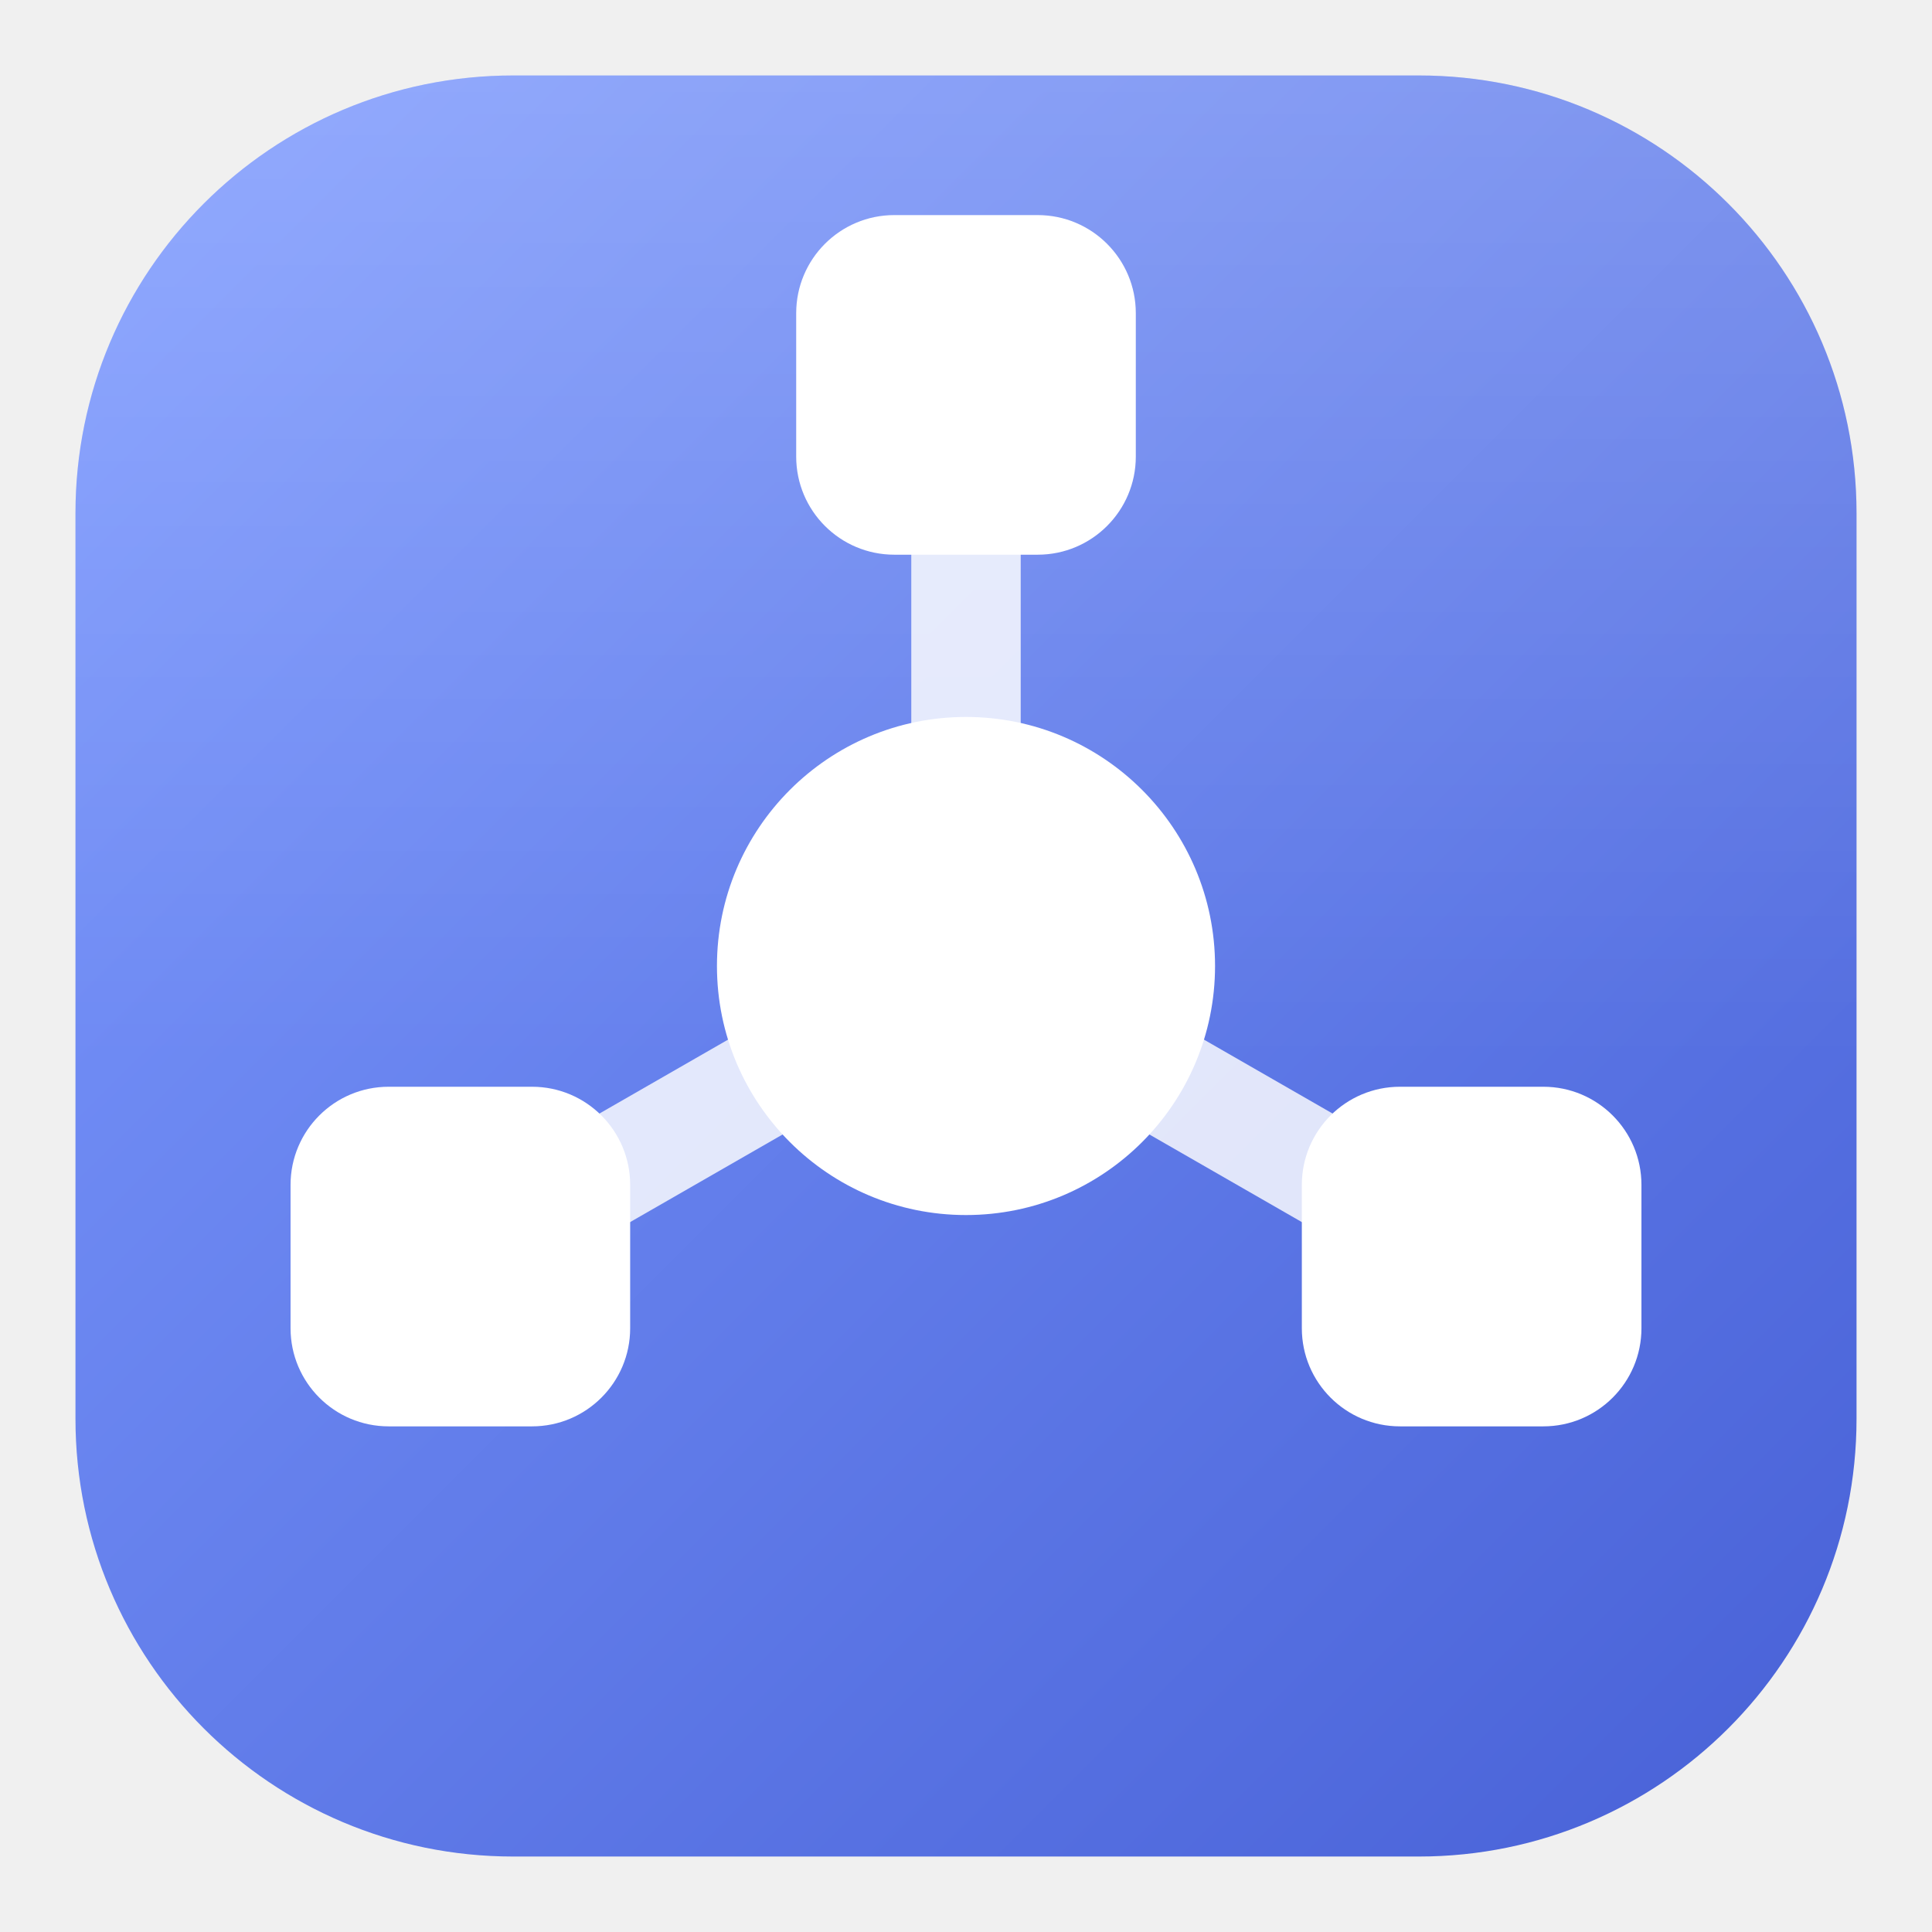
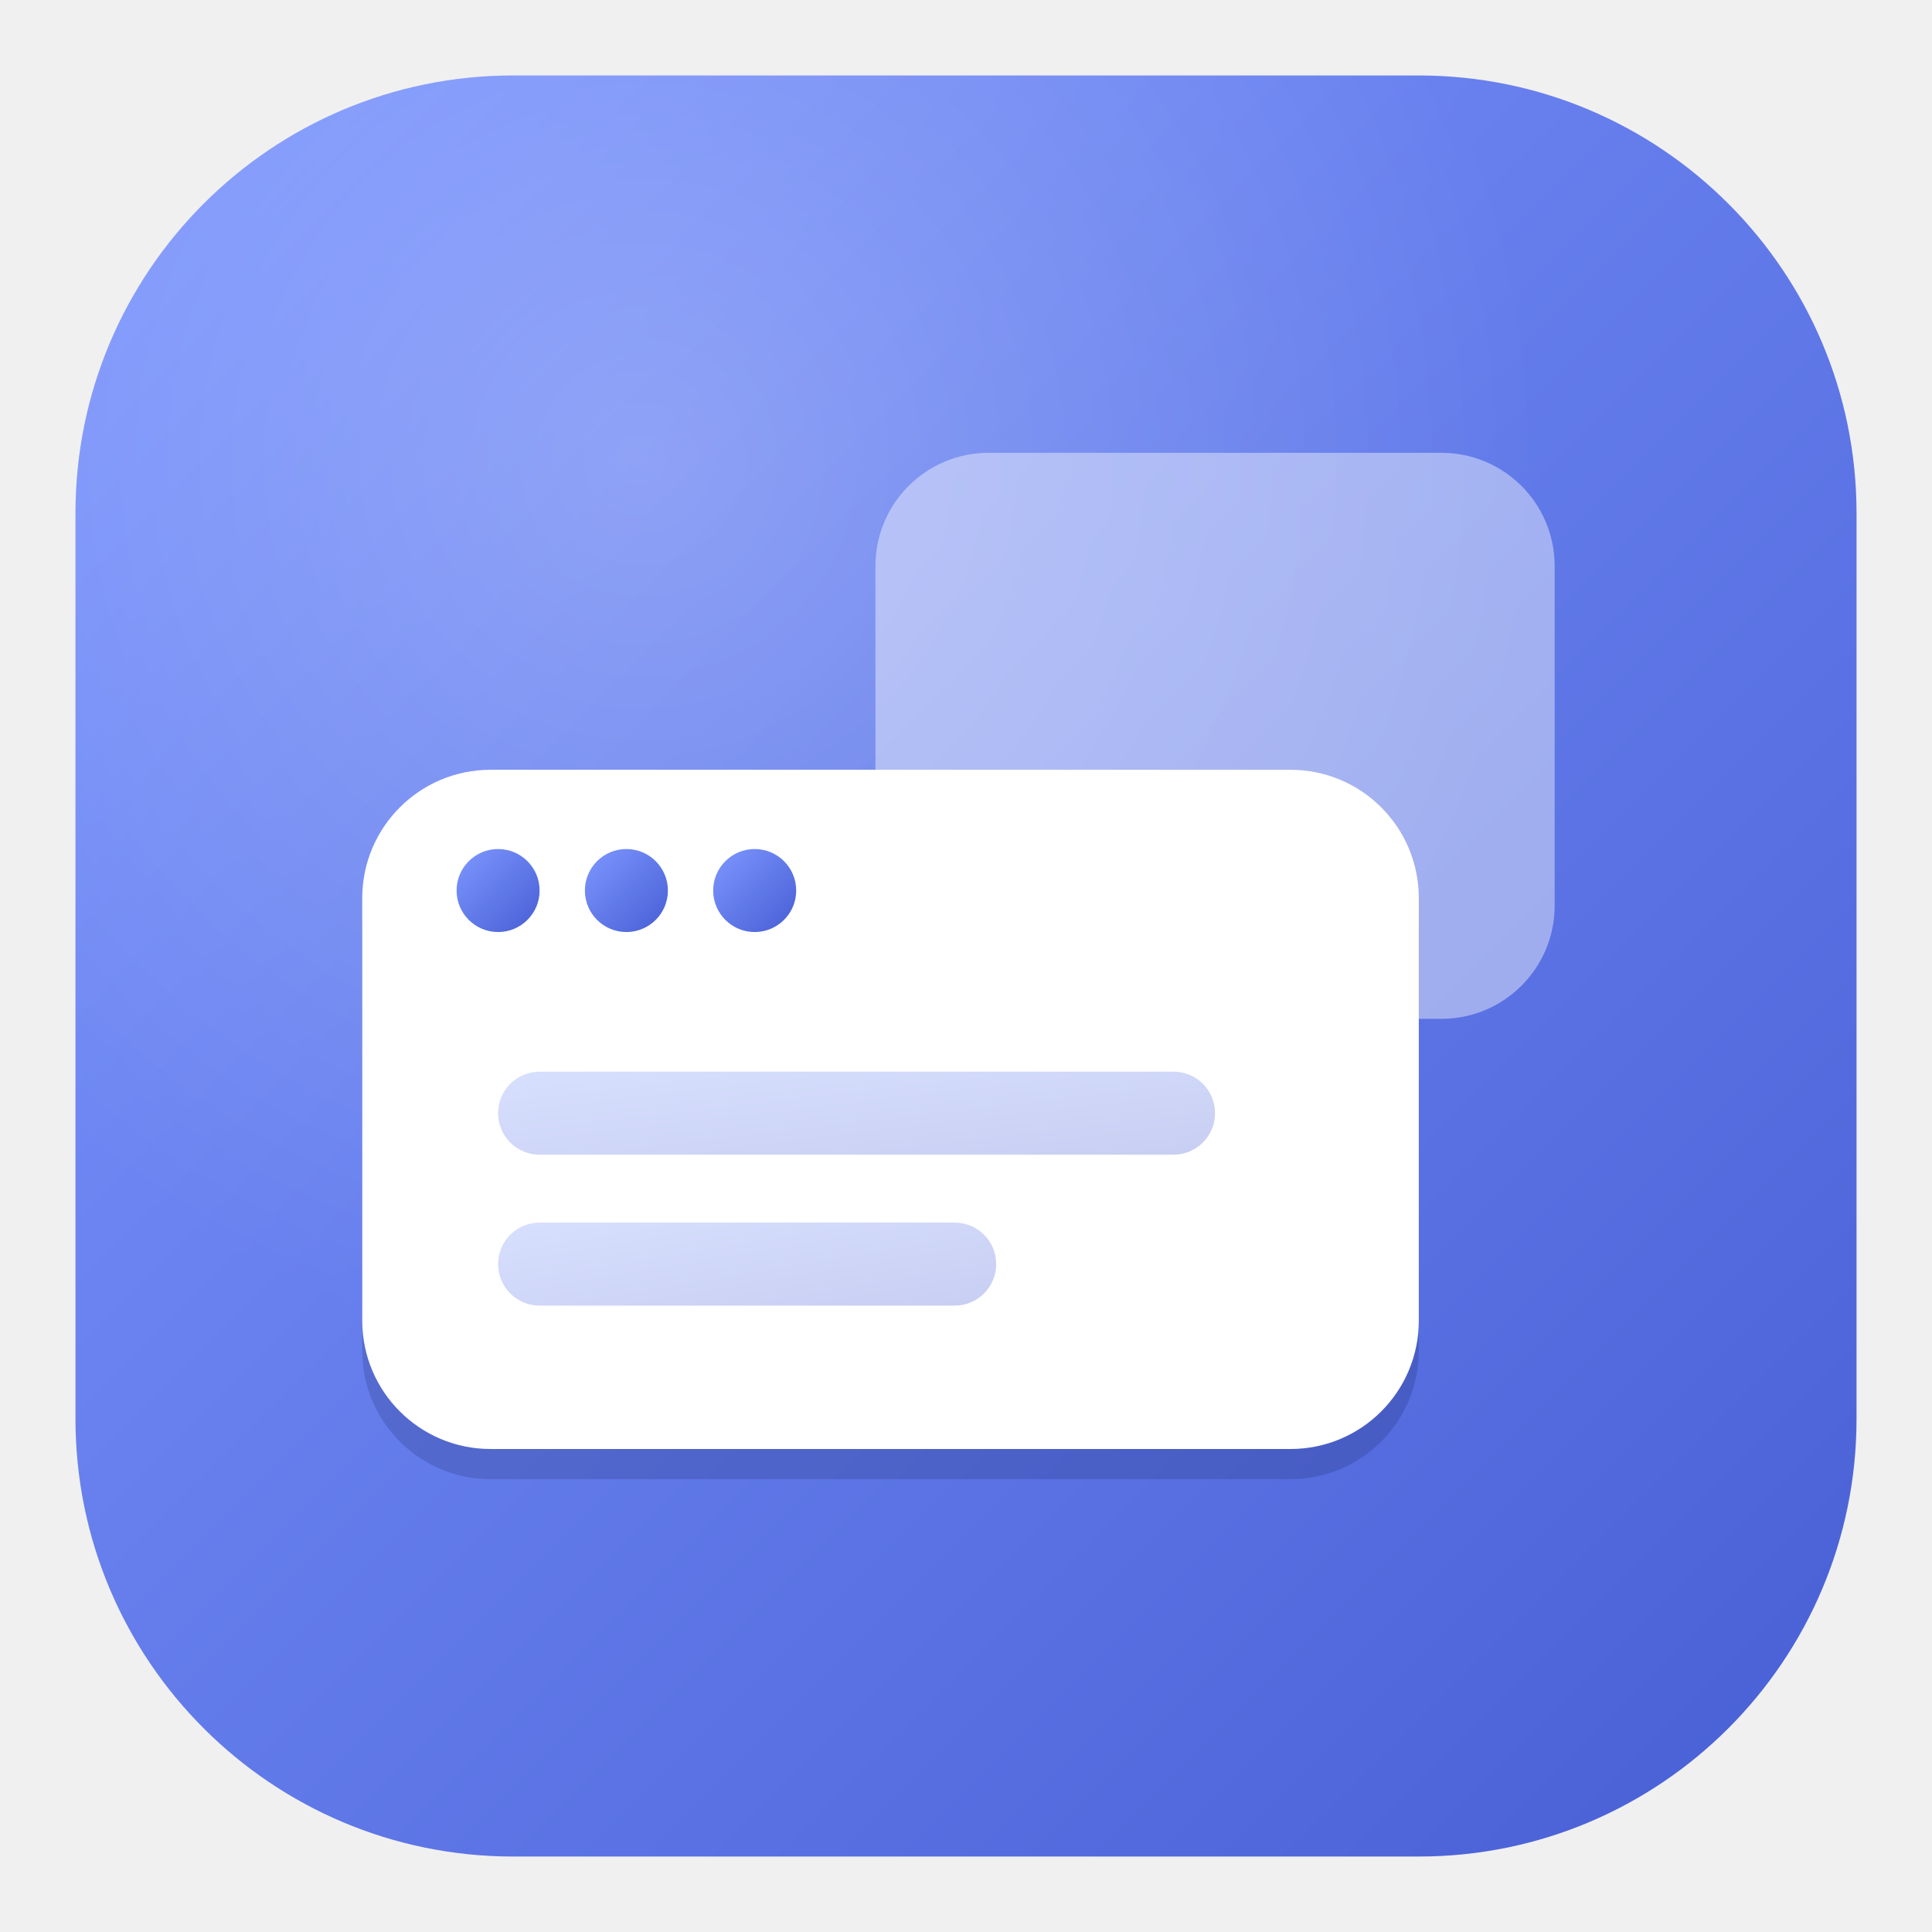
<svg xmlns="http://www.w3.org/2000/svg" width="512" height="512" viewBox="0 0 512 512" role="img" aria-label="ProjectHub">
  <defs>
    <linearGradient id="tile" x1="0" y1="0" x2="1" y2="1">
-       <stop offset="0" stop-color="#7e9bff" />
-       <stop offset="1" stop-color="#4760d6" />
+       <stop offset="0" stop-color="#7d97ff" />
+       <stop offset="1" stop-color="#475ed4" />
    </linearGradient>
-     <linearGradient id="sheen" x1="0" y1="0" x2="0" y2="1">
-       <stop offset="0" stop-color="#ffffff" stop-opacity="0.18" />
+     <radialGradient id="sheen" cx="0.32" cy="0.22" r="0.9">
+       <stop offset="0" stop-color="#ffffff" stop-opacity="0.22" />
      <stop offset="0.55" stop-color="#ffffff" stop-opacity="0" />
-     </linearGradient>
+     </radialGradient>
  </defs>
  <rect x="20" y="20" width="472" height="472" rx="116" fill="url(#tile)" />
  <rect x="20" y="20" width="472" height="472" rx="116" fill="url(#sheen)" />
-   <g stroke="#ffffff" stroke-opacity="0.82" stroke-width="29" stroke-linecap="round">
-     <line x1="256" y1="256" x2="256" y2="102" />
-     <line x1="256" y1="256" x2="122" y2="333" />
-     <line x1="256" y1="256" x2="390" y2="333" />
-   </g>
-   <rect x="211" y="57" width="90" height="90" rx="26" fill="#ffffff" />
-   <rect x="77" y="288" width="90" height="90" rx="26" fill="#ffffff" />
-   <rect x="345" y="288" width="90" height="90" rx="26" fill="#ffffff" />
-   <circle cx="256" cy="256" r="66" fill="#ffffff" />
+   <rect x="232" y="120" width="180" height="150" rx="30" fill="#ffffff" fill-opacity="0.42" />
+   <rect x="96" y="212" width="280" height="180" rx="34" fill="#14215a" fill-opacity="0.20" />
+   <rect x="96" y="204" width="280" height="180" rx="34" fill="#ffffff" />
+   <circle cx="132" cy="236" r="11" fill="url(#tile)" />
+   <circle cx="166" cy="236" r="11" fill="url(#tile)" />
+   <circle cx="200" cy="236" r="11" fill="url(#tile)" />
+   <rect x="132" y="284" width="190" height="22" rx="11" fill="url(#tile)" fill-opacity="0.30" />
+   <rect x="132" y="324" width="132" height="22" rx="11" fill="url(#tile)" fill-opacity="0.30" />
</svg>
